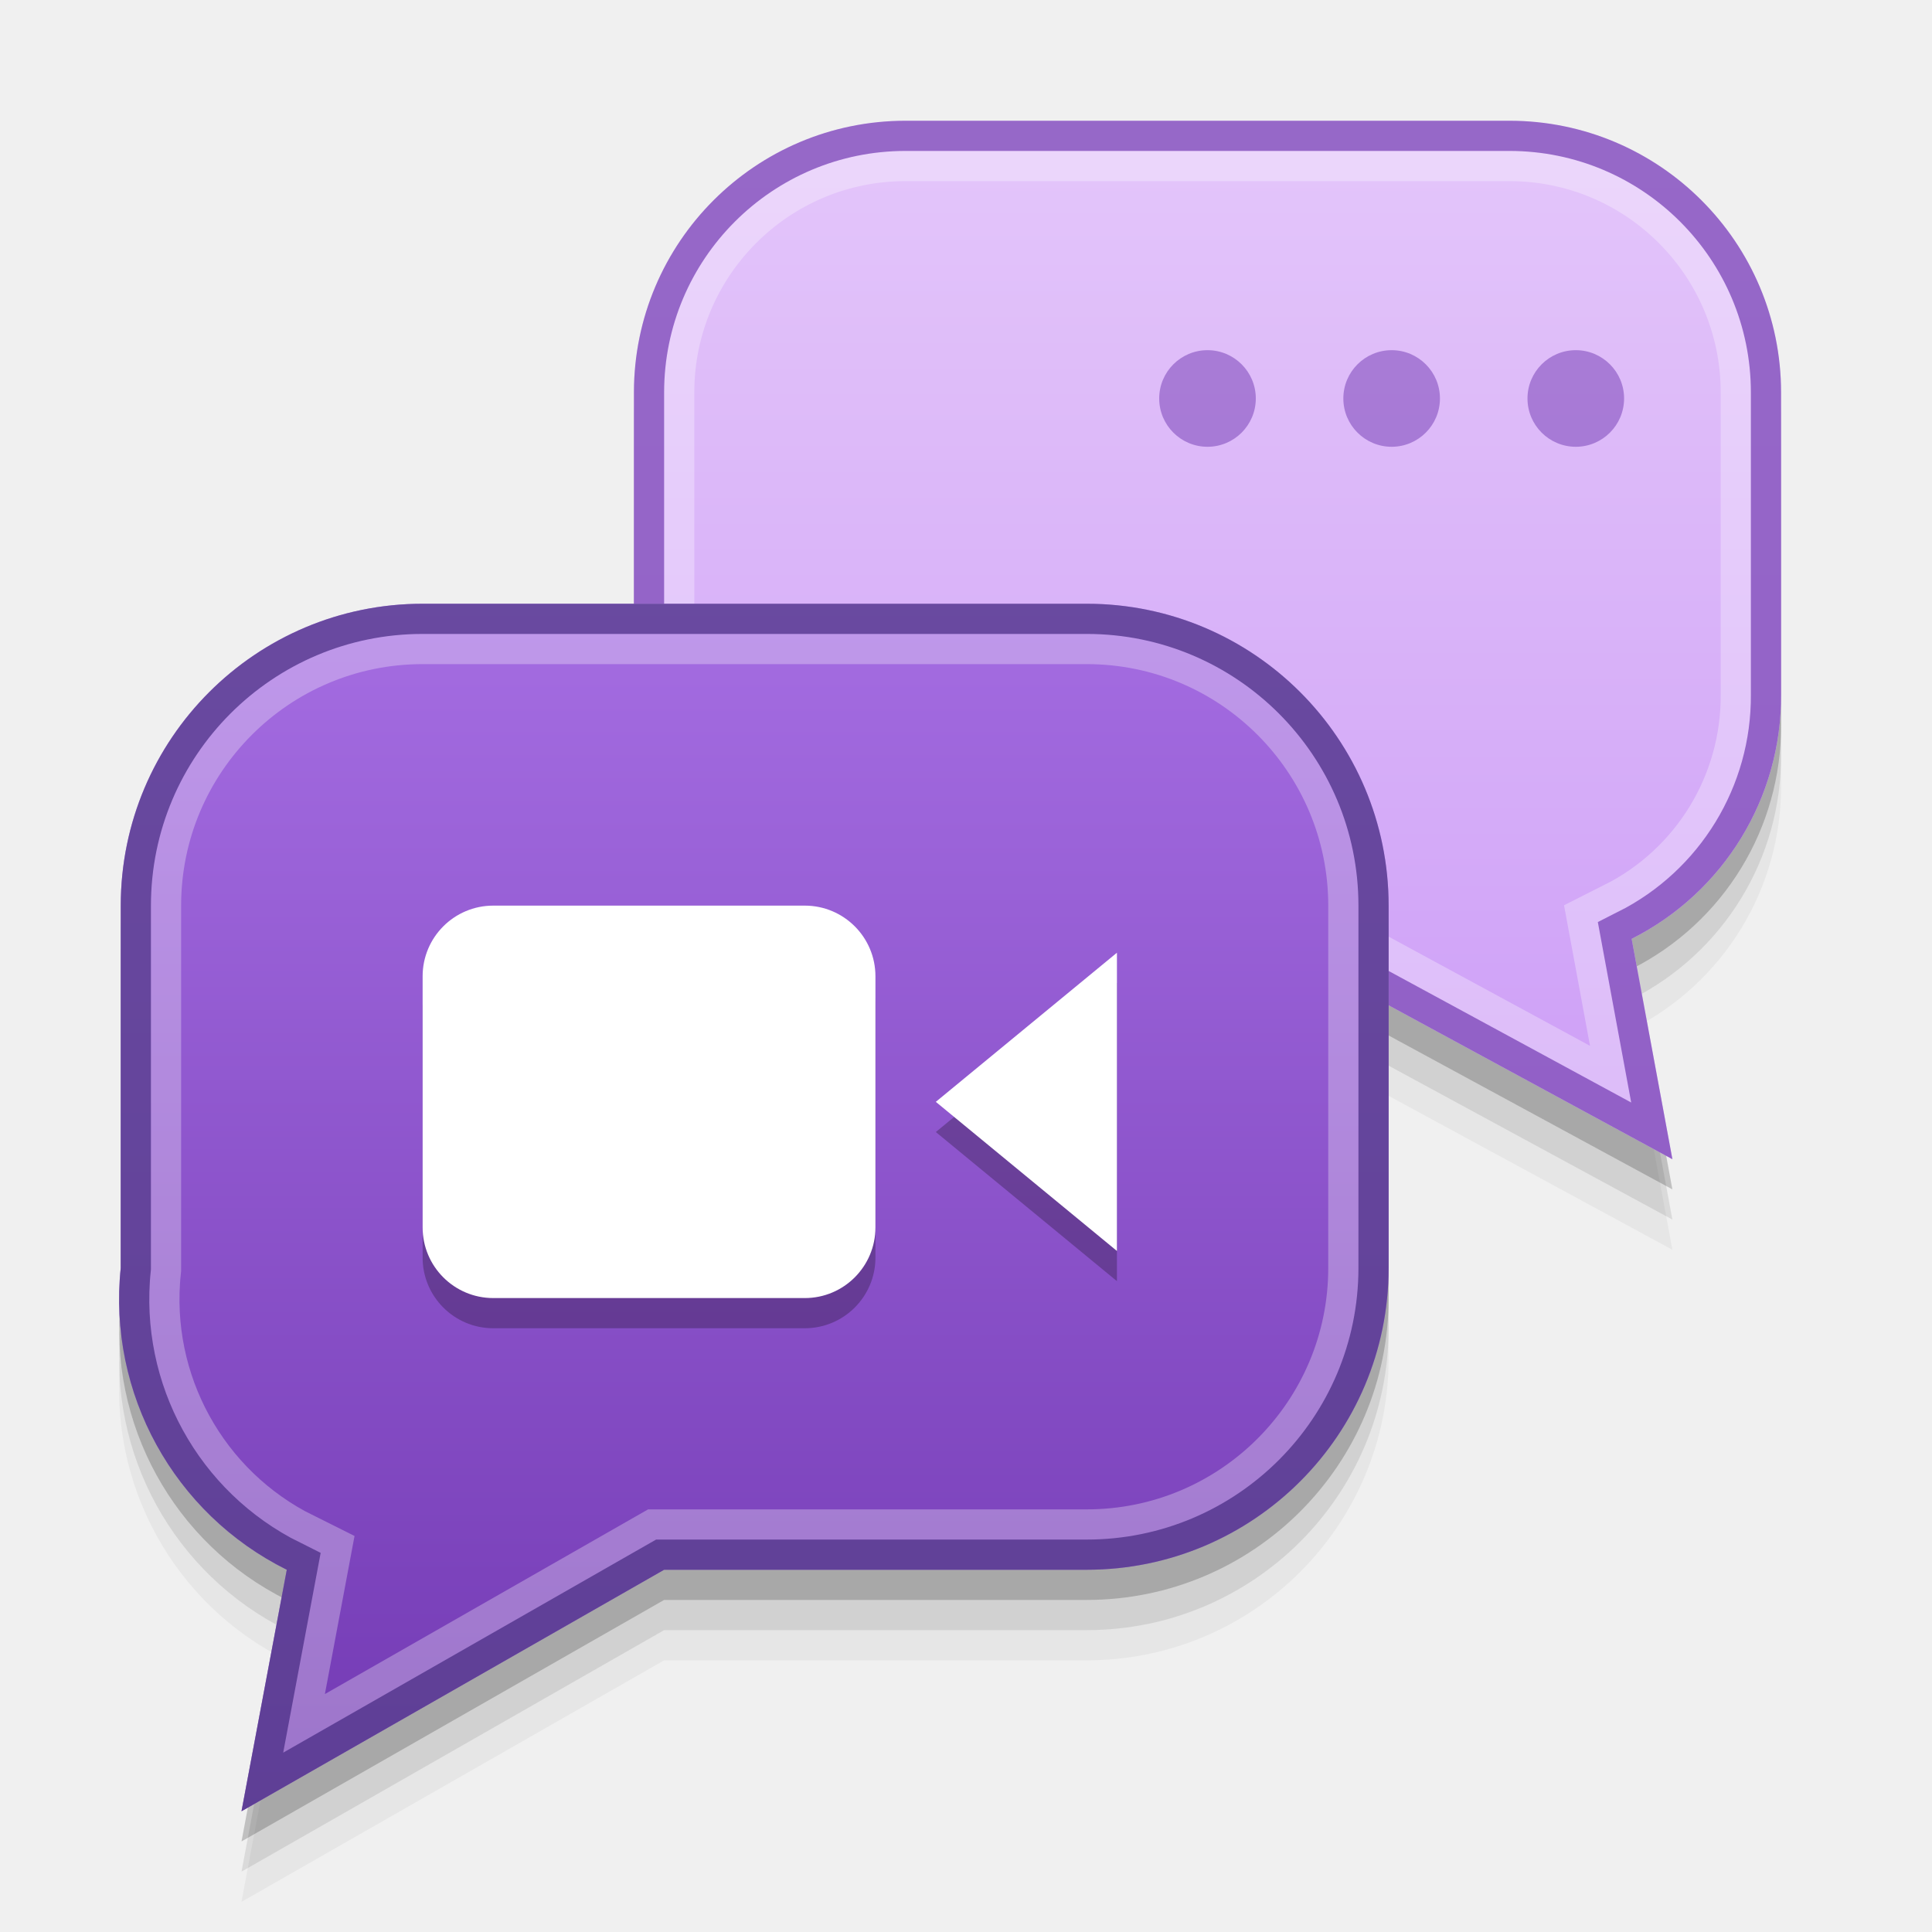
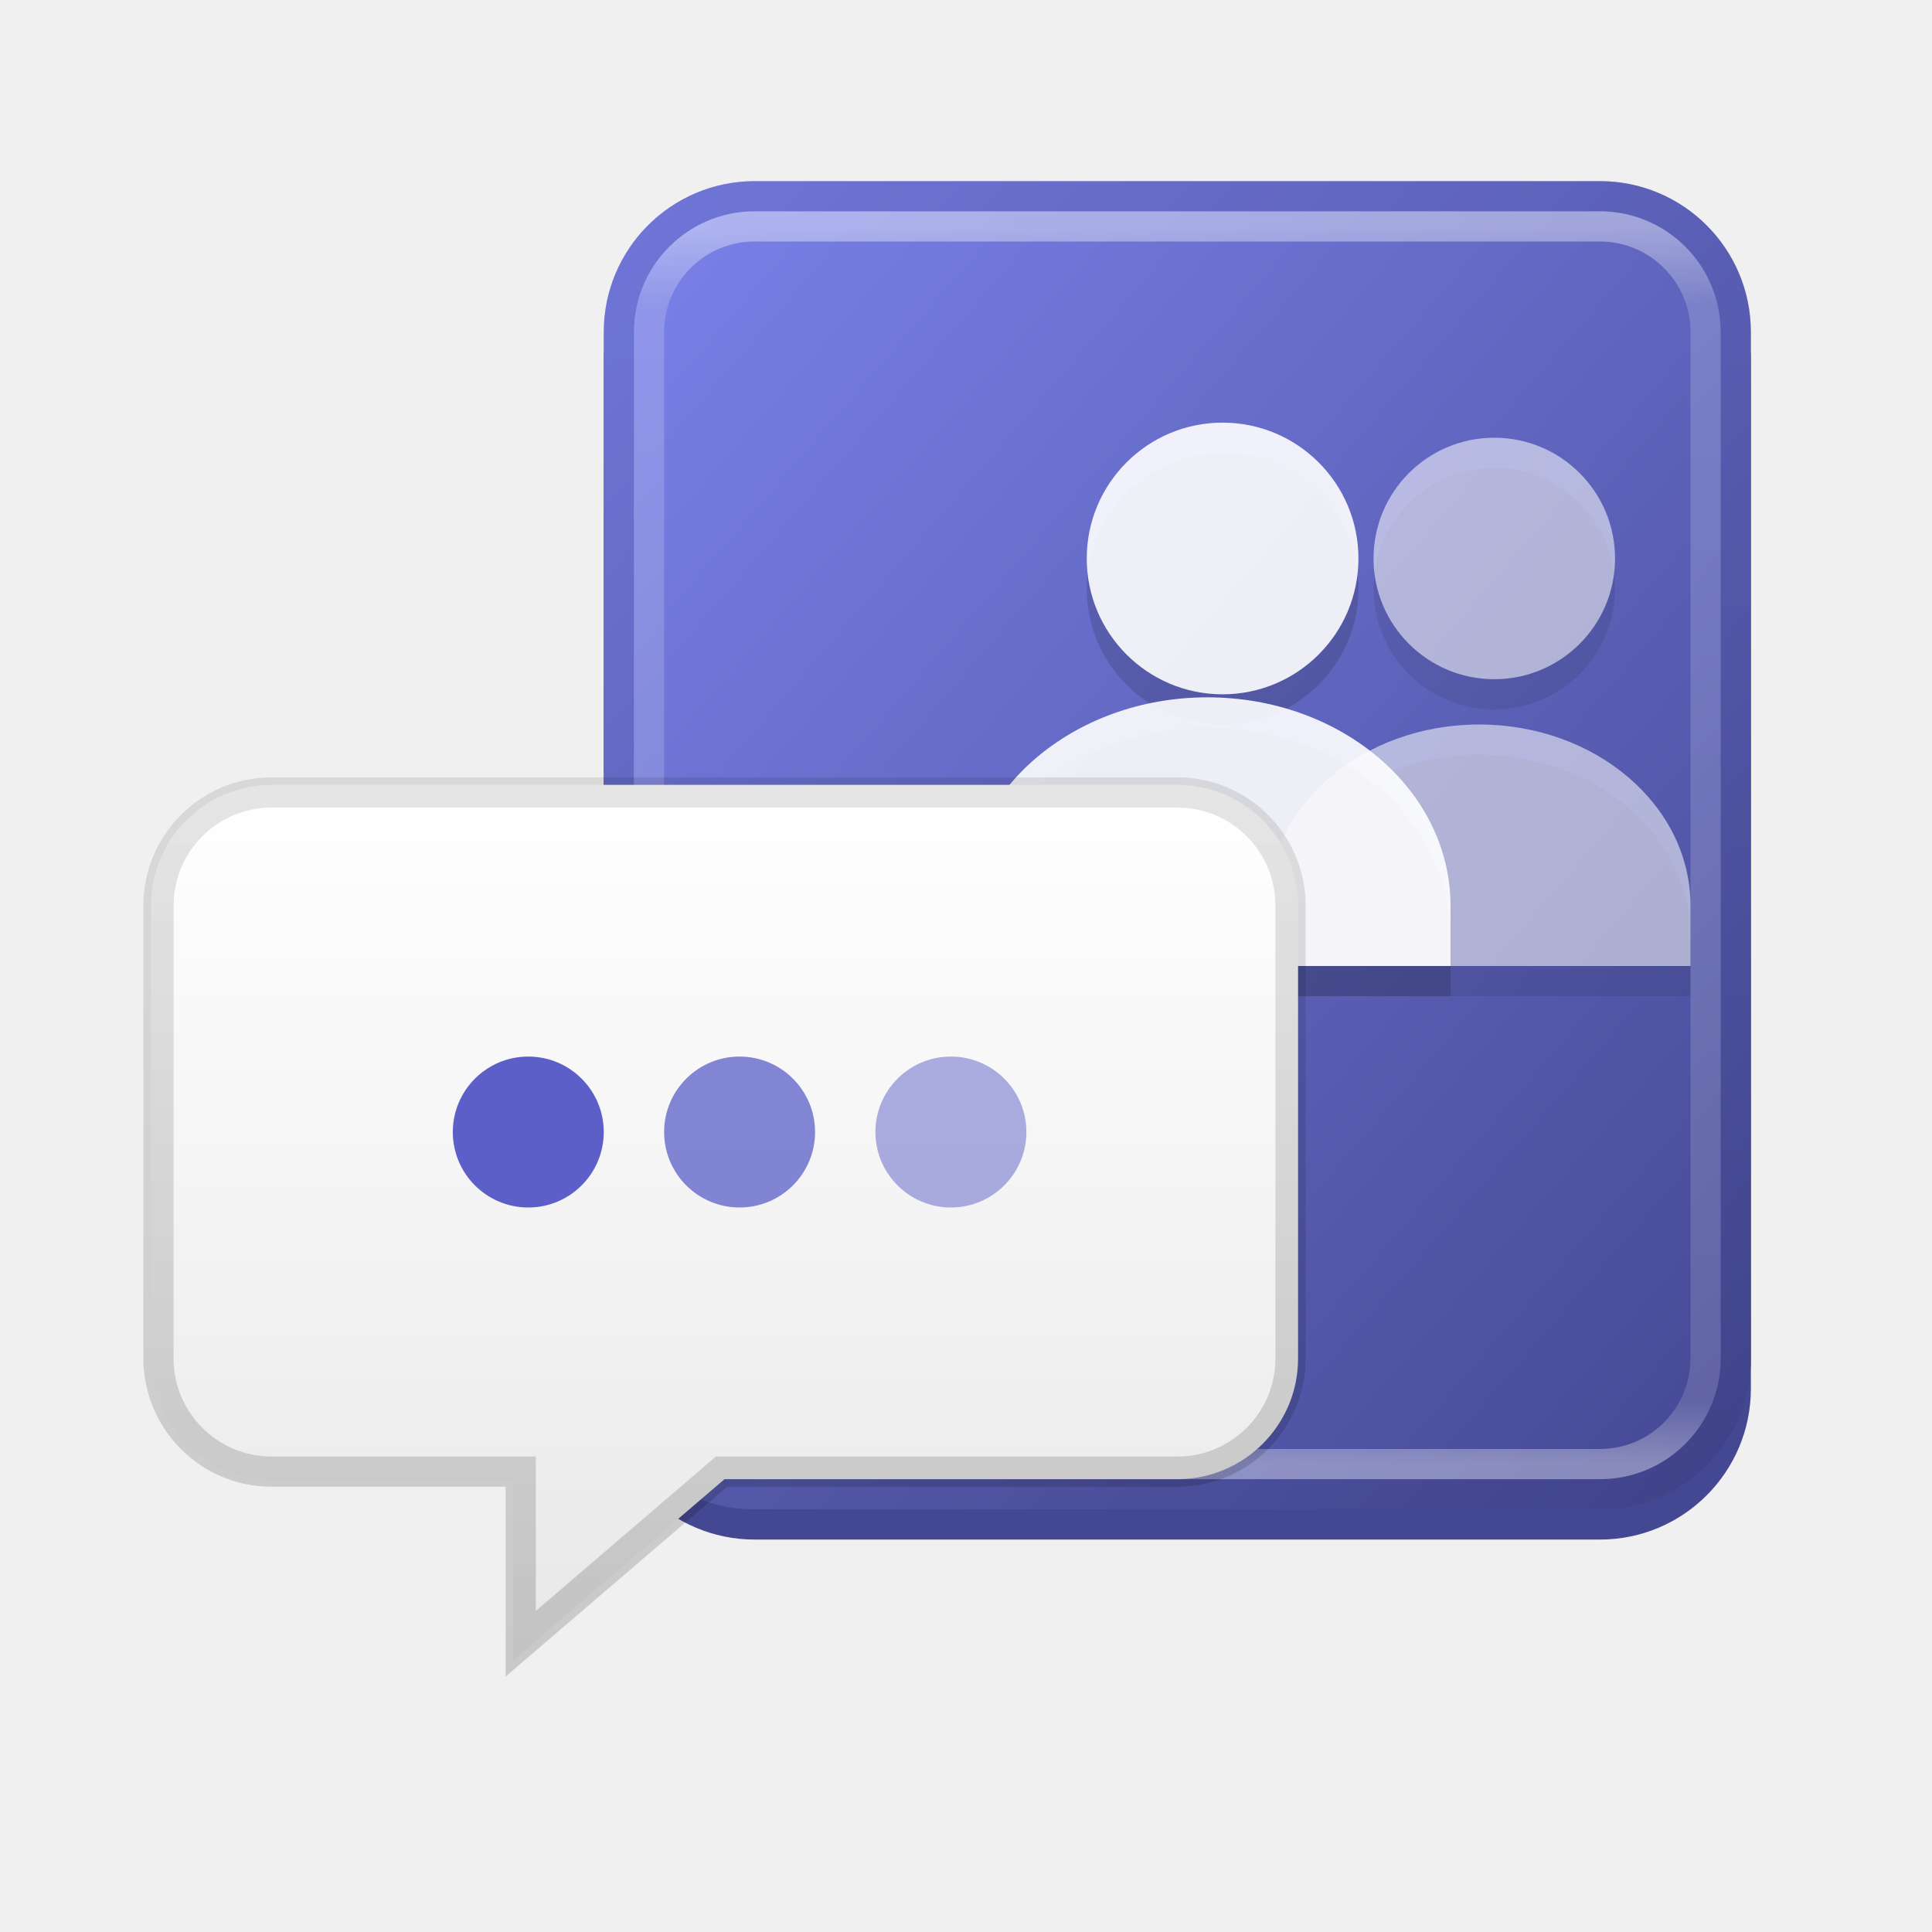
- <svg xmlns="http://www.w3.org/2000/svg" width="64" height="64" viewBox="0 0 64 64">
+ <svg xmlns="http://www.w3.org/2000/svg" width="64" height="64" viewBox="0 0 128 128">
  <defs>
-     <linearGradient id="g1" x1="0" y1="0" x2="0" y2="1">
-       <stop offset="0" stop-color="#e4c6fa" />
-       <stop offset="1" stop-color="#cd9ef7" />
+     <filter id="sh" x="-20%" y="-20%" width="140%" height="150%">
+       <feGaussianBlur in="SourceAlpha" stdDeviation="1.6" />
+       <feOffset dy="2" />
+       <feComponentTransfer>
+         <feFuncA type="linear" slope=".3" />
+       </feComponentTransfer>
+       <feMerge>
+         <feMergeNode />
+         <feMergeNode in="SourceGraphic" />
+       </feMerge>
+     </filter>
+     <radialGradient id="sol">
+       <stop offset="0" stop-opacity="0" />
+       <stop offset="1" stop-opacity="0" />
+     </radialGradient>
+     <linearGradient id="hl" x1="0" y1="0" x2="0" y2="1">
+       <stop offset="0" stop-color="#fff" stop-opacity=".45" />
+       <stop offset=".063" stop-color="#fff" stop-opacity=".2" />
+       <stop offset=".95" stop-color="#fff" stop-opacity=".157" />
+       <stop offset="1" stop-color="#fff" stop-opacity=".392" />
    </linearGradient>
-     <clipPath id="c2">
-       <path d="M30 4H50A9 9 0 0 1 59 13V23A9 9 0 0 1 54.05 31.1H54.05L55.4 38.4L43.6 32H30A9 9 0 0 1 21 23V13A9 9 0 0 1 30 4Z" />
-     </clipPath>
+     <linearGradient id="bk" x1="0" y1="0" x2="1" y2="1">
+       <stop offset="0" stop-color="#7b83eb" />
+       <stop offset="1" stop-color="#444791" />
+     </linearGradient>
+     <linearGradient id="bks" x1="0" y1="0" x2="0" y2="1">
+       <stop offset="0" stop-color="#444791" stop-opacity="1" />
+       <stop offset="1" stop-color="#2b2c5e" stop-opacity="1" />
+     </linearGradient>
+     <linearGradient id="pp" x1="0" y1="0" x2="0" y2="1">
+       <stop offset="0" stop-color="#ffffff" stop-opacity="1" />
+       <stop offset="1" stop-color="#e8e8e8" stop-opacity="1" />
+     </linearGradient>
+     <linearGradient id="pps" x1="0" y1="0" x2="0" y2="1">
+       <stop offset="0" stop-color="#000" stop-opacity="0.1" />
+       <stop offset="1" stop-color="#000" stop-opacity="0.16" />
+     </linearGradient>
+     <linearGradient id="ac" x1="0" y1="0" x2="0" y2="1">
+       <stop offset="0" stop-color="#7b83eb" stop-opacity="1" />
+       <stop offset="1" stop-color="#444791" stop-opacity="1" />
+     </linearGradient>
  </defs>
-   <path d="M30 4H50A9 9 0 0 1 59 13V23A9 9 0 0 1 54.05 31.1H54.05L55.4 38.4L43.6 32H30A9 9 0 0 1 21 23V13A9 9 0 0 1 30 4Z" fill="#181818" opacity="0.22" transform="translate(0 1)" />
-   <path d="M30 4H50A9 9 0 0 1 59 13V23A9 9 0 0 1 54.05 31.1H54.05L55.4 38.4L43.6 32H30A9 9 0 0 1 21 23V13A9 9 0 0 1 30 4Z" fill="#181818" opacity="0.1" transform="translate(0 2)" />
-   <path d="M30 4H50A9 9 0 0 1 59 13V23A9 9 0 0 1 54.05 31.1H54.05L55.4 38.4L43.6 32H30A9 9 0 0 1 21 23V13A9 9 0 0 1 30 4Z" fill="#181818" opacity="0.05" transform="translate(0 3)" />
-   <path d="M30 4H50A9 9 0 0 1 59 13V23A9 9 0 0 1 54.05 31.1H54.05L55.4 38.4L43.6 32H30A9 9 0 0 1 21 23V13A9 9 0 0 1 30 4Z" fill="url(#g1)" />
-   <g clip-path="url(#c2)" fill="none">
-     <path d="M30 4H50A9 9 0 0 1 59 13V23A9 9 0 0 1 54.05 31.1H54.05L55.4 38.4L43.6 32H30A9 9 0 0 1 21 23V13A9 9 0 0 1 30 4Z" stroke="#fff" stroke-opacity="0.3" stroke-width="4" />
-     <path d="M30 4H50A9 9 0 0 1 59 13V23A9 9 0 0 1 54.05 31.1H54.05L55.4 38.4L43.6 32H30A9 9 0 0 1 21 23V13A9 9 0 0 1 30 4Z" stroke="#7239b3" stroke-opacity="0.7" stroke-width="2" />
+   <rect x="40" y="14" width="76" height="88" rx="10" fill="#444791" />
+   <rect x="40" y="12" width="76" height="88" rx="10" fill="url(#bk)" />
+   <rect x="41" y="13" width="74" height="86" rx="9" fill="none" stroke="url(#bks)" stroke-width="2" opacity="0.2" />
+   <rect x="43" y="15" width="70" height="82" rx="7" fill="none" stroke="url(#hl)" stroke-width="2" opacity=".9" />
+   <g transform="translate(0,2)" opacity=".16">
+     <g opacity=".55">
+       <circle cx="99" cy="37" r="8" fill="#000" />
+       <path d="M84,60 a14,12 0 0 1 28,0 v4 h-28 z" fill="#000" />
+     </g>
  </g>
-   <circle cx="40.0" cy="13.2" r="1.6" fill="#7239b3" opacity=".5" />
-   <circle cx="46.1" cy="13.2" r="1.6" fill="#7239b3" opacity=".5" />
-   <circle cx="52.2" cy="13.2" r="1.6" fill="#7239b3" opacity=".5" />
-   <defs>
-     <linearGradient id="g3" x1="0" y1="0" x2="0" y2="1">
-       <stop offset="0" stop-color="#a56de2" />
-       <stop offset="1" stop-color="#7239b3" />
-     </linearGradient>
-     <clipPath id="c4">
-       <path d="M14 20H36A10 10 0 0 1 46 30V42A10 10 0 0 1 36 52H22L8.0 60L9.5 52A10 10 0 0 1 4 42V30A10 10 0 0 1 14 20Z" />
-     </clipPath>
-   </defs>
-   <path d="M14 20H36A10 10 0 0 1 46 30V42A10 10 0 0 1 36 52H22L8.0 60L9.5 52A10 10 0 0 1 4 42V30A10 10 0 0 1 14 20Z" fill="#181818" opacity="0.22" transform="translate(0 1)" />
-   <path d="M14 20H36A10 10 0 0 1 46 30V42A10 10 0 0 1 36 52H22L8.0 60L9.5 52A10 10 0 0 1 4 42V30A10 10 0 0 1 14 20Z" fill="#181818" opacity="0.1" transform="translate(0 2)" />
-   <path d="M14 20H36A10 10 0 0 1 46 30V42A10 10 0 0 1 36 52H22L8.0 60L9.5 52A10 10 0 0 1 4 42V30A10 10 0 0 1 14 20Z" fill="#181818" opacity="0.05" transform="translate(0 3)" />
-   <path d="M14 20H36A10 10 0 0 1 46 30V42A10 10 0 0 1 36 52H22L8.0 60L9.5 52A10 10 0 0 1 4 42V30A10 10 0 0 1 14 20Z" fill="url(#g3)" />
-   <g clip-path="url(#c4)" fill="none">
-     <path d="M14 20H36A10 10 0 0 1 46 30V42A10 10 0 0 1 36 52H22L8.0 60L9.5 52A10 10 0 0 1 4 42V30A10 10 0 0 1 14 20Z" stroke="#fff" stroke-opacity="0.3" stroke-width="4" />
-     <path d="M14 20H36A10 10 0 0 1 46 30V42A10 10 0 0 1 36 52H22L8.0 60L9.5 52A10 10 0 0 1 4 42V30A10 10 0 0 1 14 20Z" stroke="#452981" stroke-opacity="0.7" stroke-width="2" />
+   <g opacity=".55">
+     <circle cx="99" cy="37" r="8" fill="#fff" />
+     <path d="M84,60 a14,12 0 0 1 28,0 v4 h-28 z" fill="#fff" />
  </g>
-   <path d="M16.34 30H26.66A2.34 2.34 0 0 1 29 32.34V40.66A2.34 2.34 0 0 1 26.66 43H16.34A2.34 2.34 0 0 1 14 40.66V32.34A2.34 2.34 0 0 1 16.34 30ZM31 36.5L37 31.56V41.44Z" fill="#000" opacity="0.25" fill-rule="evenodd" transform="translate(0 1)" />
-   <path d="M16.34 30H26.66A2.34 2.34 0 0 1 29 32.34V40.66A2.34 2.34 0 0 1 26.66 43H16.34A2.34 2.34 0 0 1 14 40.66V32.34A2.34 2.34 0 0 1 16.34 30ZM31 36.5L37 31.56V41.44Z" fill="#fff" fill-rule="evenodd" />
+   <g transform="translate(0,2)" opacity=".16">
+     <g opacity=".9">
+       <circle cx="81" cy="37" r="9" fill="#000" />
+       <path d="M63.9,60 a16.1,13.8 0 0 1 32.2,0 v4 h-32.2 z" fill="#000" />
+     </g>
+   </g>
+   <g opacity=".9">
+     <circle cx="81" cy="37" r="9" fill="#fff" />
+     <path d="M63.9,60 a16.1,13.8 0 0 1 32.2,0 v4 h-32.2 z" fill="#fff" />
+   </g>
+   <path d="M18,52 h60 a8,8 0 0 1 8,8 v30 a8,8 0 0 1 -8,8 h-30 l-14,12 v-12 h-16 a8,8 0 0 1 -8,-8 v-30 a8,8 0 0 1 8,-8 z" fill="url(#pp)" />
+   <path d="M18,52.5 h60 a7.5,7.5 0 0 1 7.5,7.5 v30 a7.5,7.5 0 0 1 -7.5,7.5 h-30.2 l-13.3,11.4 v-11.4 h-16.5 a7.5,7.5 0 0 1 -7.5,-7.5 v-30 a7.5,7.5 0 0 1 7.5,-7.5 z" fill="none" stroke="url(#pps)" stroke-width="2" />
+   <circle cx="35" cy="75" r="5" fill="#5b5fc7" opacity="1" />
+   <circle cx="49" cy="75" r="5" fill="#5b5fc7" opacity="0.75" />
+   <circle cx="63" cy="75" r="5" fill="#5b5fc7" opacity="0.5" />
</svg>
